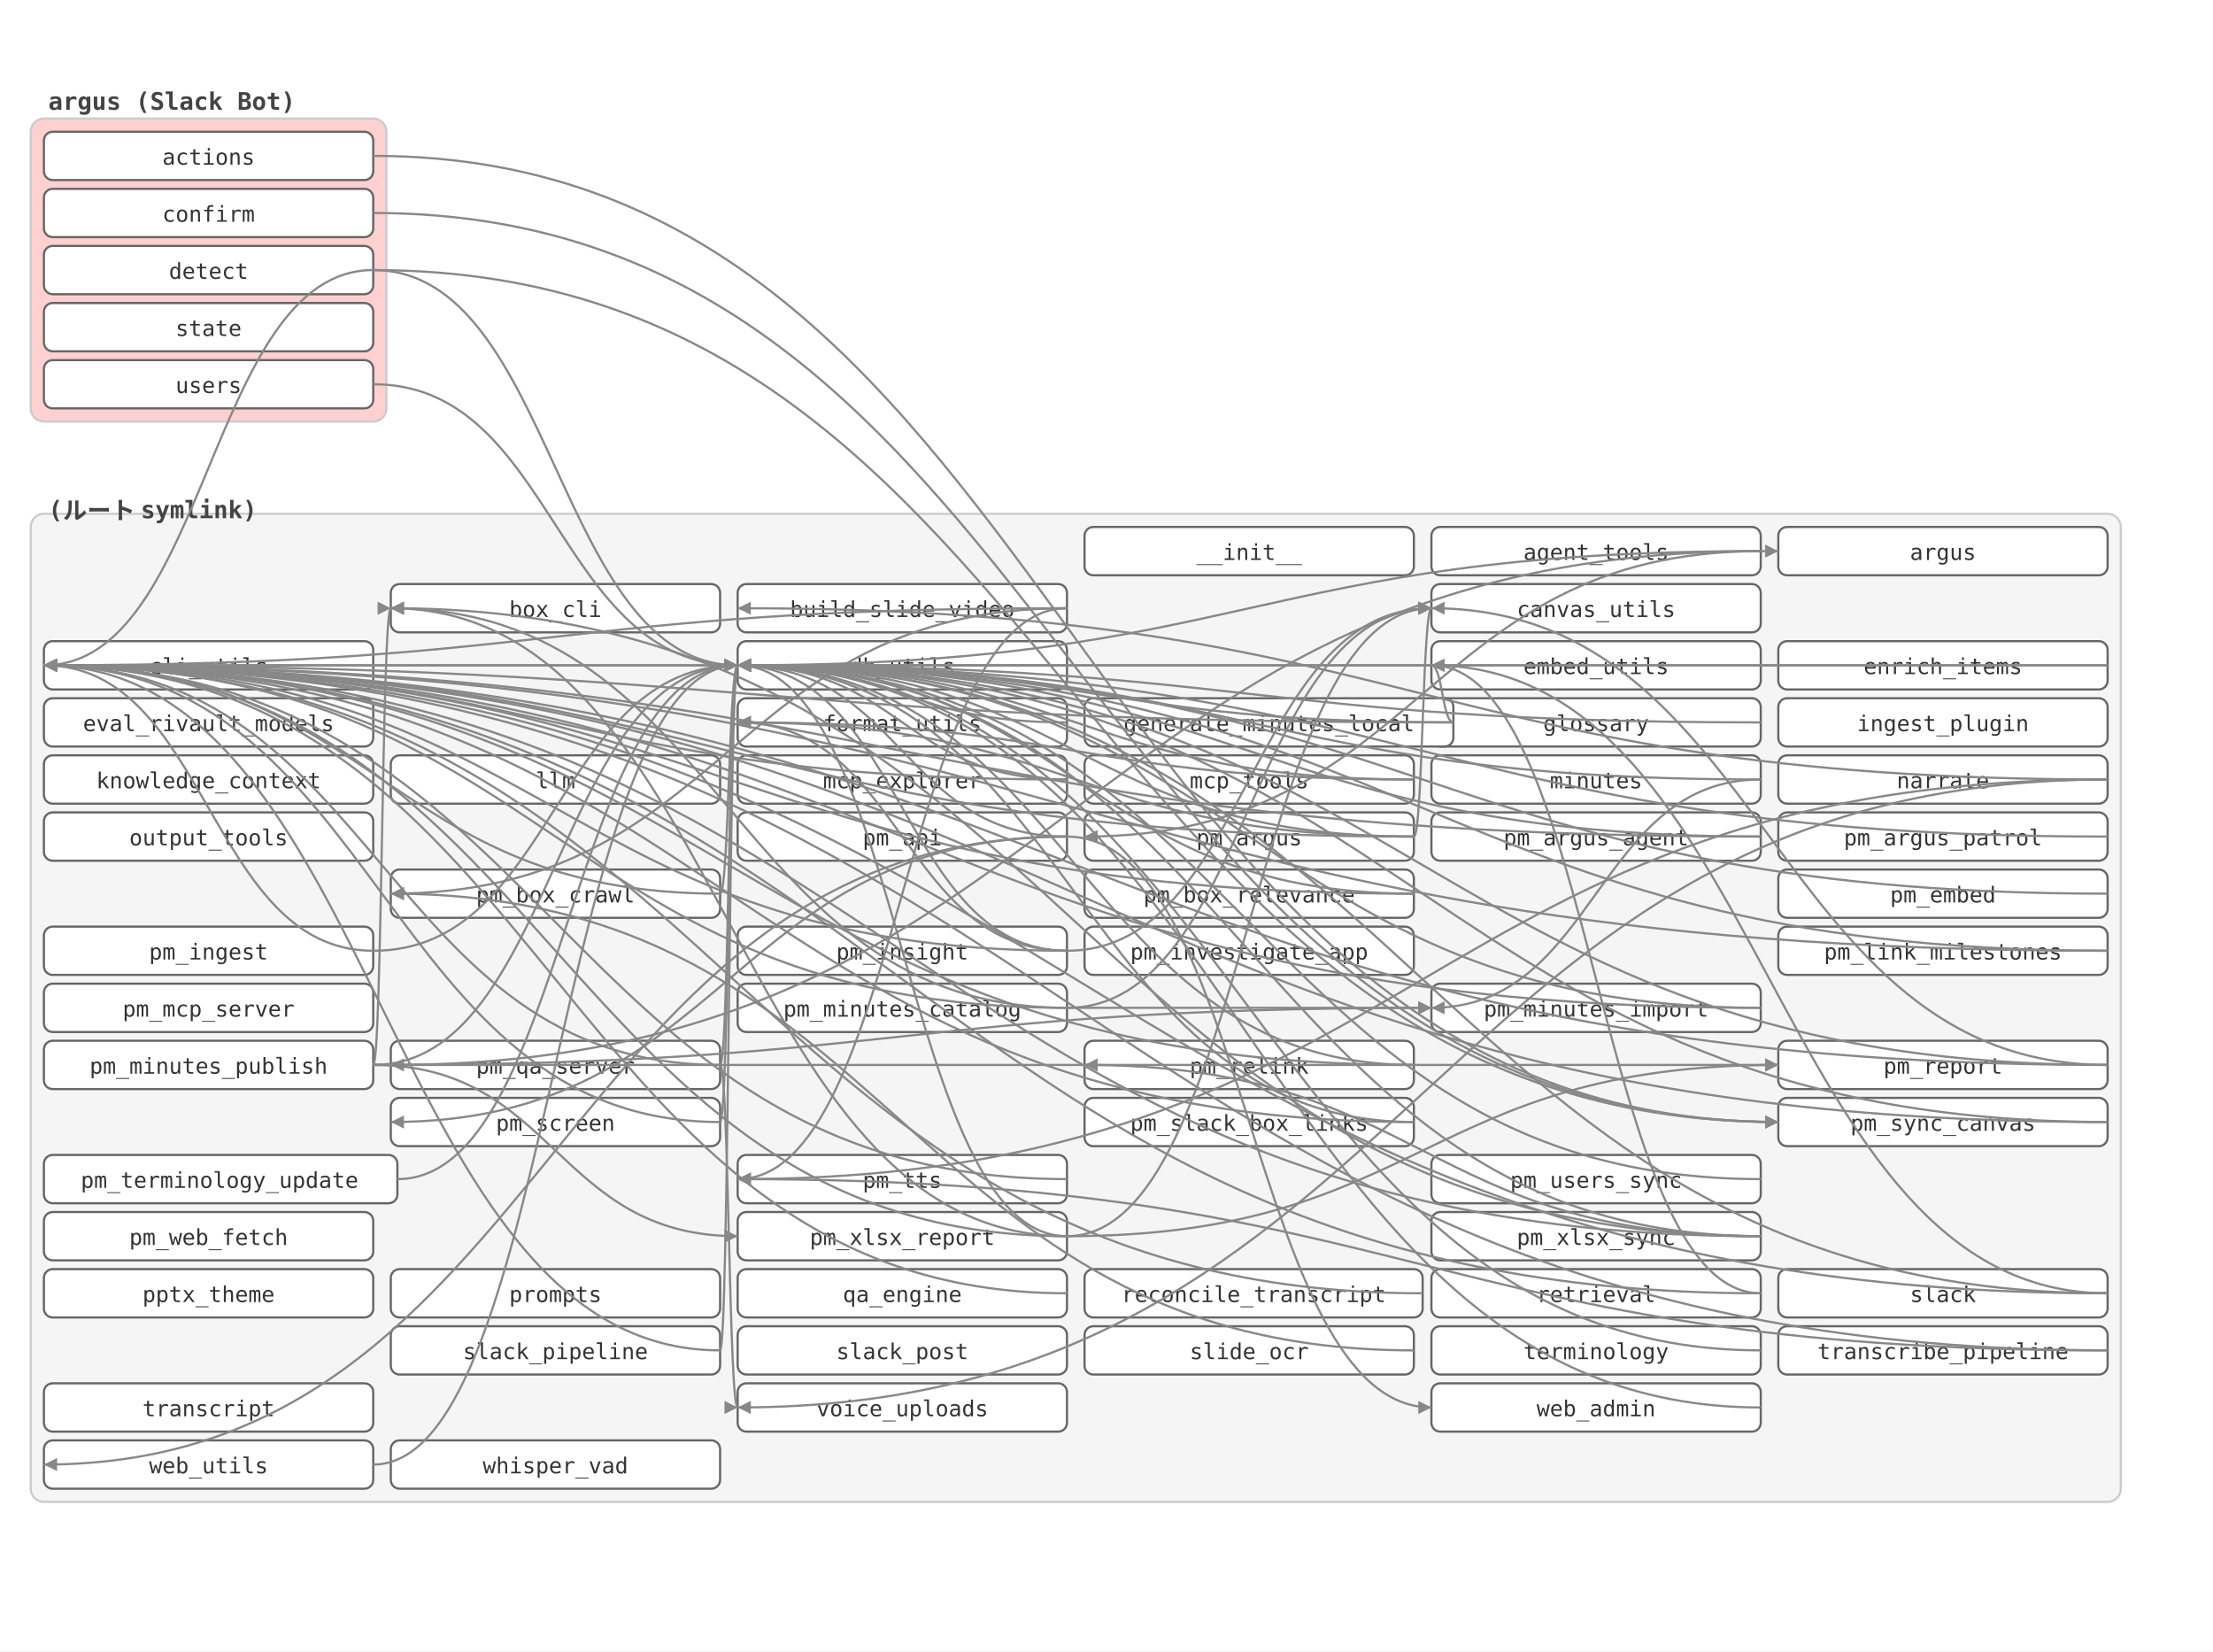
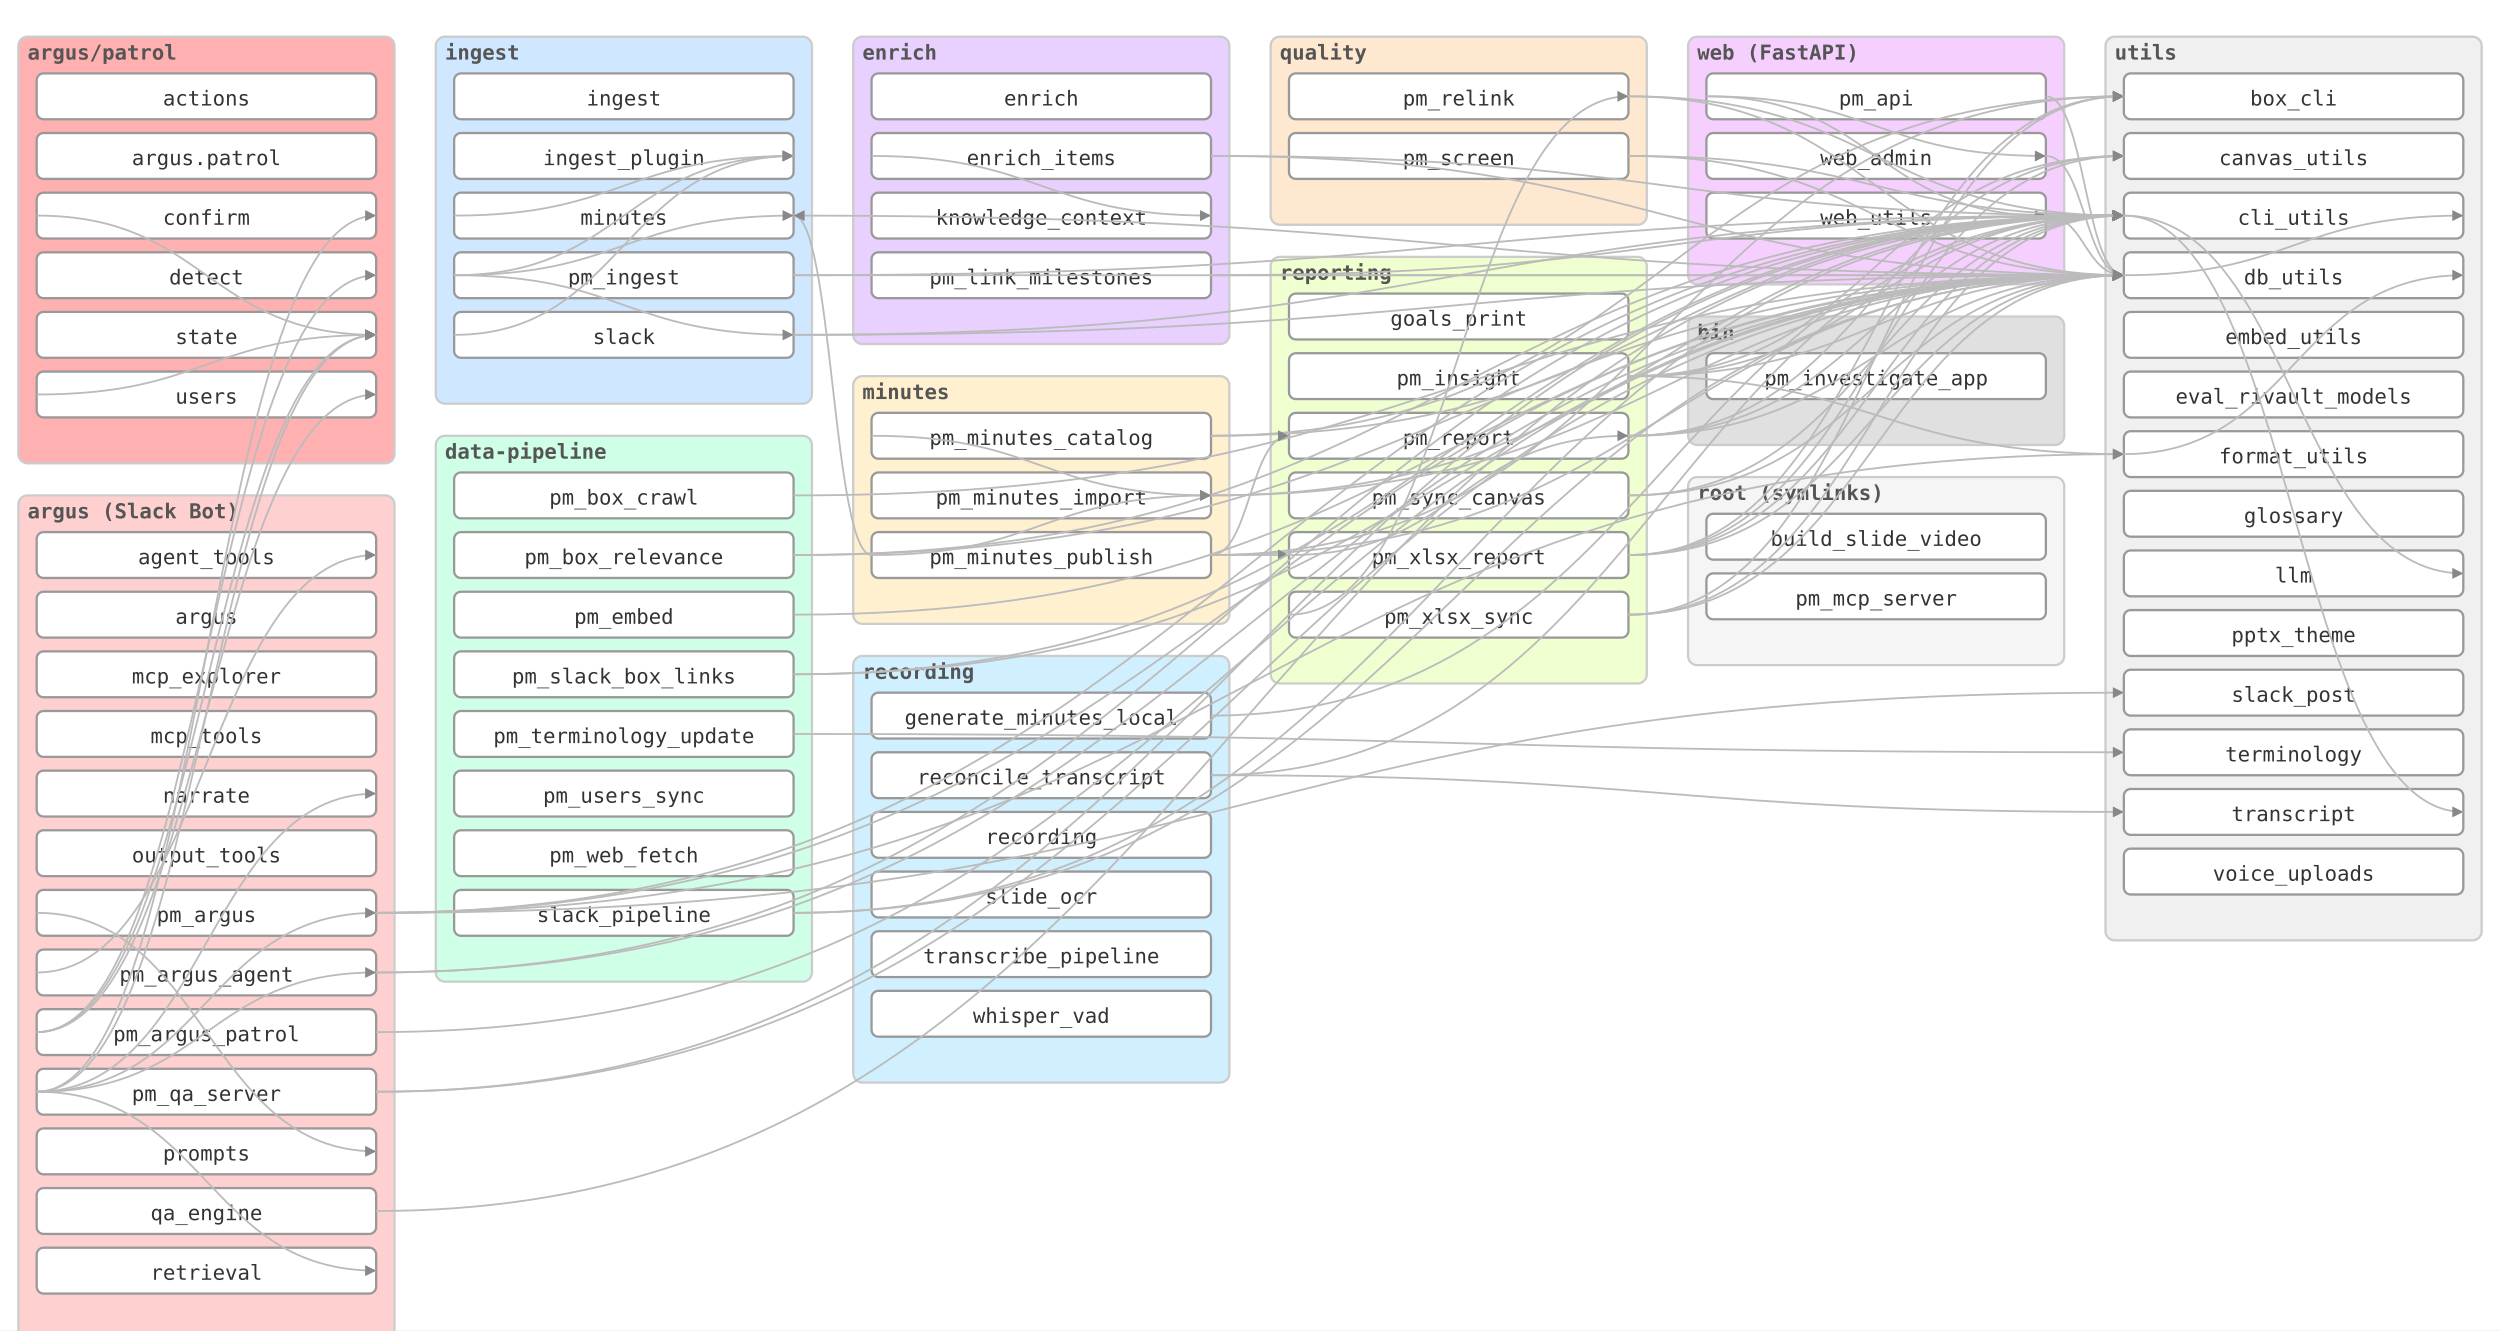
- <svg xmlns="http://www.w3.org/2000/svg" viewBox="0 0 1008 752" font-family="monospace" font-size="10">
+ <svg xmlns="http://www.w3.org/2000/svg" viewBox="0 0 1090 580" font-family="monospace" font-size="10">
  <defs>
    <marker id="arrow" viewBox="0 0 10 10" refX="10" refY="5" markerWidth="6" markerHeight="6" orient="auto-start-reverse">
      <path d="M 0 0 L 10 5 L 0 10 z" fill="#888" />
    </marker>
  </defs>
-   <rect width="1008" height="752" fill="white" />
-   <style>.edge-arrow{stroke:#888;stroke-width:1;fill:none;marker-end:url(#arrow)}.node-rect{fill:white;stroke:#666;stroke-width:1;rx:4}.node-text{fill:#333;text-anchor:middle;font-size:10px}.group-label{font-size:11px;font-weight:bold;fill:#444}</style>
-   <rect x="14" y="54" width="162" height="138" fill="#ffd0d0" rx="6" stroke="#ccc" stroke-width="1" />
-   <text x="22" y="50" class="group-label">argus (Slack Bot)</text>
-   <rect x="14" y="234" width="952" height="450" fill="#f5f5f5" rx="6" stroke="#ccc" stroke-width="1" />
-   <text x="22" y="236" class="group-label">(ルート symlink)</text>
-   <rect x="336" y="266" width="150" height="22" class="node-rect" />
-   <text x="411" y="281" class="node-text">build_slide_video</text>
-   <rect x="494" y="370" width="150" height="22" class="node-rect" />
-   <text x="569" y="385" class="node-text">pm_argus</text>
-   <rect x="178" y="578" width="150" height="22" class="node-rect" />
-   <text x="253" y="593" class="node-text">prompts</text>
-   <rect x="652" y="292" width="150" height="22" class="node-rect" />
-   <text x="727" y="307" class="node-text">embed_utils</text>
-   <rect x="810" y="422" width="150" height="22" class="node-rect" />
-   <text x="885" y="437" class="node-text">pm_link_milestones</text>
-   <rect x="652" y="318" width="150" height="22" class="node-rect" />
-   <text x="727" y="333" class="node-text">glossary</text>
-   <rect x="20" y="578" width="150" height="22" class="node-rect" />
-   <text x="95" y="593" class="node-text">pptx_theme</text>
-   <rect x="810" y="396" width="150" height="22" class="node-rect" />
-   <text x="885" y="411" class="node-text">pm_embed</text>
-   <rect x="20" y="474" width="150" height="22" class="node-rect" />
-   <text x="95" y="489" class="node-text">pm_minutes_publish</text>
-   <rect x="494" y="604" width="150" height="22" class="node-rect" />
-   <text x="569" y="619" class="node-text">slide_ocr</text>
-   <rect x="494" y="500" width="150" height="22" class="node-rect" />
-   <text x="569" y="515" class="node-text">pm_slack_box_links</text>
-   <rect x="20" y="526" width="161" height="22" class="node-rect" />
-   <text x="100" y="541" class="node-text">pm_terminology_update</text>
-   <rect x="810" y="292" width="150" height="22" class="node-rect" />
-   <text x="885" y="307" class="node-text">enrich_items</text>
-   <rect x="336" y="344" width="150" height="22" class="node-rect" />
-   <text x="411" y="359" class="node-text">mcp_explorer</text>
-   <rect x="810" y="604" width="150" height="22" class="node-rect" />
-   <text x="885" y="619" class="node-text">transcribe_pipeline</text>
-   <rect x="20" y="138" width="150" height="22" class="node-rect" />
-   <text x="95" y="153" class="node-text">state</text>
-   <rect x="178" y="500" width="150" height="22" class="node-rect" />
-   <text x="253" y="515" class="node-text">pm_screen</text>
-   <rect x="20" y="656" width="150" height="22" class="node-rect" />
-   <text x="95" y="671" class="node-text">web_utils</text>
-   <rect x="810" y="318" width="150" height="22" class="node-rect" />
-   <text x="885" y="333" class="node-text">ingest_plugin</text>
-   <rect x="336" y="318" width="150" height="22" class="node-rect" />
-   <text x="411" y="333" class="node-text">format_utils</text>
-   <rect x="336" y="526" width="150" height="22" class="node-rect" />
-   <text x="411" y="541" class="node-text">pm_tts</text>
-   <rect x="652" y="448" width="150" height="22" class="node-rect" />
-   <text x="727" y="463" class="node-text">pm_minutes_import</text>
-   <rect x="336" y="292" width="150" height="22" class="node-rect" />
-   <text x="411" y="307" class="node-text">db_utils</text>
-   <rect x="494" y="396" width="150" height="22" class="node-rect" />
-   <text x="569" y="411" class="node-text">pm_box_relevance</text>
-   <rect x="810" y="370" width="150" height="22" class="node-rect" />
-   <text x="885" y="385" class="node-text">pm_argus_patrol</text>
-   <rect x="652" y="266" width="150" height="22" class="node-rect" />
-   <text x="727" y="281" class="node-text">canvas_utils</text>
-   <rect x="652" y="344" width="150" height="22" class="node-rect" />
-   <text x="727" y="359" class="node-text">minutes</text>
-   <rect x="494" y="578" width="154" height="22" class="node-rect" />
-   <text x="571" y="593" class="node-text">reconcile_transcript</text>
-   <rect x="178" y="344" width="150" height="22" class="node-rect" />
-   <text x="253" y="359" class="node-text">llm</text>
-   <rect x="810" y="500" width="150" height="22" class="node-rect" />
-   <text x="885" y="515" class="node-text">pm_sync_canvas</text>
-   <rect x="20" y="112" width="150" height="22" class="node-rect" />
-   <text x="95" y="127" class="node-text">detect</text>
-   <rect x="336" y="604" width="150" height="22" class="node-rect" />
-   <text x="411" y="619" class="node-text">slack_post</text>
-   <rect x="652" y="240" width="150" height="22" class="node-rect" />
-   <text x="727" y="255" class="node-text">agent_tools</text>
-   <rect x="494" y="422" width="150" height="22" class="node-rect" />
-   <text x="569" y="437" class="node-text">pm_investigate_app</text>
-   <rect x="810" y="474" width="150" height="22" class="node-rect" />
-   <text x="885" y="489" class="node-text">pm_report</text>
-   <rect x="20" y="60" width="150" height="22" class="node-rect" />
-   <text x="95" y="75" class="node-text">actions</text>
-   <rect x="652" y="578" width="150" height="22" class="node-rect" />
-   <text x="727" y="593" class="node-text">retrieval</text>
-   <rect x="178" y="266" width="150" height="22" class="node-rect" />
-   <text x="253" y="281" class="node-text">box_cli</text>
-   <rect x="178" y="656" width="150" height="22" class="node-rect" />
-   <text x="253" y="671" class="node-text">whisper_vad</text>
-   <rect x="494" y="240" width="150" height="22" class="node-rect" />
-   <text x="569" y="255" class="node-text">__init__</text>
-   <rect x="652" y="370" width="150" height="22" class="node-rect" />
-   <text x="727" y="385" class="node-text">pm_argus_agent</text>
-   <rect x="20" y="344" width="150" height="22" class="node-rect" />
-   <text x="95" y="359" class="node-text">knowledge_context</text>
-   <rect x="20" y="292" width="150" height="22" class="node-rect" />
-   <text x="95" y="307" class="node-text">cli_utils</text>
-   <rect x="20" y="422" width="150" height="22" class="node-rect" />
-   <text x="95" y="437" class="node-text">pm_ingest</text>
-   <rect x="652" y="630" width="150" height="22" class="node-rect" />
-   <text x="727" y="645" class="node-text">web_admin</text>
-   <rect x="178" y="396" width="150" height="22" class="node-rect" />
-   <text x="253" y="411" class="node-text">pm_box_crawl</text>
-   <rect x="494" y="318" width="168" height="22" class="node-rect" />
-   <text x="578" y="333" class="node-text">generate_minutes_local</text>
-   <rect x="178" y="474" width="150" height="22" class="node-rect" />
-   <text x="253" y="489" class="node-text">pm_qa_server</text>
-   <rect x="652" y="526" width="150" height="22" class="node-rect" />
-   <text x="727" y="541" class="node-text">pm_users_sync</text>
-   <rect x="336" y="422" width="150" height="22" class="node-rect" />
-   <text x="411" y="437" class="node-text">pm_insight</text>
-   <rect x="336" y="578" width="150" height="22" class="node-rect" />
-   <text x="411" y="593" class="node-text">qa_engine</text>
-   <rect x="336" y="552" width="150" height="22" class="node-rect" />
-   <text x="411" y="567" class="node-text">pm_xlsx_report</text>
-   <rect x="20" y="630" width="150" height="22" class="node-rect" />
-   <text x="95" y="645" class="node-text">transcript</text>
-   <rect x="20" y="318" width="150" height="22" class="node-rect" />
-   <text x="95" y="333" class="node-text">eval_rivault_models</text>
-   <rect x="178" y="604" width="150" height="22" class="node-rect" />
-   <text x="253" y="619" class="node-text">slack_pipeline</text>
-   <rect x="20" y="164" width="150" height="22" class="node-rect" />
-   <text x="95" y="179" class="node-text">users</text>
-   <rect x="20" y="448" width="150" height="22" class="node-rect" />
-   <text x="95" y="463" class="node-text">pm_mcp_server</text>
-   <rect x="494" y="474" width="150" height="22" class="node-rect" />
-   <text x="569" y="489" class="node-text">pm_relink</text>
-   <rect x="20" y="370" width="150" height="22" class="node-rect" />
-   <text x="95" y="385" class="node-text">output_tools</text>
-   <rect x="810" y="578" width="150" height="22" class="node-rect" />
-   <text x="885" y="593" class="node-text">slack</text>
-   <rect x="652" y="604" width="150" height="22" class="node-rect" />
-   <text x="727" y="619" class="node-text">terminology</text>
-   <rect x="336" y="630" width="150" height="22" class="node-rect" />
-   <text x="411" y="645" class="node-text">voice_uploads</text>
-   <rect x="336" y="370" width="150" height="22" class="node-rect" />
-   <text x="411" y="385" class="node-text">pm_api</text>
-   <rect x="20" y="86" width="150" height="22" class="node-rect" />
-   <text x="95" y="101" class="node-text">confirm</text>
-   <rect x="810" y="240" width="150" height="22" class="node-rect" />
-   <text x="885" y="255" class="node-text">argus</text>
-   <rect x="810" y="344" width="150" height="22" class="node-rect" />
-   <text x="885" y="359" class="node-text">narrate</text>
-   <rect x="336" y="448" width="150" height="22" class="node-rect" />
-   <text x="411" y="463" class="node-text">pm_minutes_catalog</text>
-   <rect x="652" y="552" width="150" height="22" class="node-rect" />
-   <text x="727" y="567" class="node-text">pm_xlsx_sync</text>
-   <rect x="20" y="552" width="150" height="22" class="node-rect" />
-   <text x="95" y="567" class="node-text">pm_web_fetch</text>
-   <rect x="494" y="344" width="150" height="22" class="node-rect" />
-   <text x="569" y="359" class="node-text">mcp_tools</text>
-   <path d="M 170 71 C 490.0 71, 490.0 511, 810 511" class="edge-arrow" />
-   <path d="M 170 97 C 490.0 97, 490.0 511, 810 511" class="edge-arrow" />
-   <path d="M 170 123 C 253.0 123, 253.0 303, 336 303" class="edge-arrow" />
-   <path d="M 170 123 C 95.0 123, 95.0 303, 20 303" class="edge-arrow" />
-   <path d="M 170 123 C 490.0 123, 490.0 511, 810 511" class="edge-arrow" />
-   <path d="M 170 175 C 253.0 175, 253.0 303, 336 303" class="edge-arrow" />
-   <path d="M 802 251 C 806.0 251, 806.0 251, 810 251" class="edge-arrow" />
-   <path d="M 802 251 C 569.0 251, 569.0 303, 336 303" class="edge-arrow" />
-   <path d="M 802 251 C 648.0 251, 648.0 381, 494 381" class="edge-arrow" />
-   <path d="M 802 251 C 490.0 251, 490.0 485, 178 485" class="edge-arrow" />
-   <path d="M 486 277 C 253.0 277, 253.0 303, 20 303" class="edge-arrow" />
-   <path d="M 486 277 C 332.0 277, 332.0 407, 178 407" class="edge-arrow" />
-   <path d="M 486 277 C 411.0 277, 411.0 537, 336 537" class="edge-arrow" />
-   <path d="M 486 303 C 253.0 303, 253.0 303, 20 303" class="edge-arrow" />
-   <path d="M 960 303 C 490.0 303, 490.0 303, 20 303" class="edge-arrow" />
-   <path d="M 960 303 C 648.0 303, 648.0 303, 336 303" class="edge-arrow" />
-   <path d="M 486 329 C 411.0 329, 411.0 303, 336 303" class="edge-arrow" />
-   <path d="M 662 329 C 341.0 329, 341.0 303, 20 303" class="edge-arrow" />
-   <path d="M 662 329 C 499.0 329, 499.0 303, 336 303" class="edge-arrow" />
-   <path d="M 662 329 C 657.0 329, 657.0 303, 652 303" class="edge-arrow" />
-   <path d="M 802 329 C 569.0 329, 569.0 303, 336 303" class="edge-arrow" />
-   <path d="M 960 355 C 648.0 355, 648.0 277, 336 277" class="edge-arrow" />
-   <path d="M 486 355 C 253.0 355, 253.0 303, 20 303" class="edge-arrow" />
-   <path d="M 486 355 C 411.0 355, 411.0 303, 336 303" class="edge-arrow" />
-   <path d="M 644 355 C 490.0 355, 490.0 303, 336 303" class="edge-arrow" />
-   <path d="M 802 355 C 569.0 355, 569.0 303, 336 303" class="edge-arrow" />
-   <path d="M 644 355 C 490.0 355, 490.0 329, 336 329" class="edge-arrow" />
-   <path d="M 802 355 C 727.0 355, 727.0 459, 652 459" class="edge-arrow" />
-   <path d="M 960 355 C 648.0 355, 648.0 537, 336 537" class="edge-arrow" />
-   <path d="M 960 355 C 648.0 355, 648.0 641, 336 641" class="edge-arrow" />
-   <path d="M 644 381 C 648.0 381, 648.0 277, 652 277" class="edge-arrow" />
-   <path d="M 486 381 C 411.0 381, 411.0 303, 336 303" class="edge-arrow" />
-   <path d="M 644 381 C 332.0 381, 332.0 303, 20 303" class="edge-arrow" />
-   <path d="M 644 381 C 490.0 381, 490.0 303, 336 303" class="edge-arrow" />
-   <path d="M 802 381 C 411.0 381, 411.0 303, 20 303" class="edge-arrow" />
-   <path d="M 802 381 C 569.0 381, 569.0 303, 336 303" class="edge-arrow" />
-   <path d="M 960 381 C 648.0 381, 648.0 303, 336 303" class="edge-arrow" />
-   <path d="M 644 381 C 490.0 381, 490.0 329, 336 329" class="edge-arrow" />
-   <path d="M 486 381 C 332.0 381, 332.0 511, 178 511" class="edge-arrow" />
-   <path d="M 486 381 C 569.0 381, 569.0 641, 652 641" class="edge-arrow" />
-   <path d="M 486 381 C 253.0 381, 253.0 667, 20 667" class="edge-arrow" />
-   <path d="M 328 407 C 174.0 407, 174.0 303, 20 303" class="edge-arrow" />
-   <path d="M 328 407 C 332.0 407, 332.0 303, 336 303" class="edge-arrow" />
-   <path d="M 644 407 C 332.0 407, 332.0 303, 20 303" class="edge-arrow" />
-   <path d="M 644 407 C 490.0 407, 490.0 303, 336 303" class="edge-arrow" />
-   <path d="M 960 407 C 648.0 407, 648.0 303, 336 303" class="edge-arrow" />
-   <path d="M 486 433 C 569.0 433, 569.0 277, 652 277" class="edge-arrow" />
-   <path d="M 170 433 C 253.0 433, 253.0 303, 336 303" class="edge-arrow" />
-   <path d="M 170 433 C 95.0 433, 95.0 303, 20 303" class="edge-arrow" />
-   <path d="M 486 433 C 253.0 433, 253.0 303, 20 303" class="edge-arrow" />
-   <path d="M 486 433 C 411.0 433, 411.0 303, 336 303" class="edge-arrow" />
-   <path d="M 960 433 C 490.0 433, 490.0 303, 20 303" class="edge-arrow" />
-   <path d="M 960 433 C 648.0 433, 648.0 303, 336 303" class="edge-arrow" />
-   <path d="M 486 433 C 411.0 433, 411.0 329, 336 329" class="edge-arrow" />
-   <path d="M 486 459 C 332.0 459, 332.0 277, 178 277" class="edge-arrow" />
-   <path d="M 486 459 C 569.0 459, 569.0 277, 652 277" class="edge-arrow" />
-   <path d="M 486 459 C 253.0 459, 253.0 303, 20 303" class="edge-arrow" />
-   <path d="M 802 459 C 411.0 459, 411.0 303, 20 303" class="edge-arrow" />
-   <path d="M 802 459 C 569.0 459, 569.0 303, 336 303" class="edge-arrow" />
-   <path d="M 486 459 C 569.0 459, 569.0 459, 652 459" class="edge-arrow" />
-   <path d="M 170 485 C 174.0 485, 174.0 277, 178 277" class="edge-arrow" />
-   <path d="M 960 485 C 806.0 485, 806.0 277, 652 277" class="edge-arrow" />
-   <path d="M 170 485 C 253.0 485, 253.0 303, 336 303" class="edge-arrow" />
-   <path d="M 328 485 C 174.0 485, 174.0 303, 20 303" class="edge-arrow" />
-   <path d="M 328 485 C 332.0 485, 332.0 303, 336 303" class="edge-arrow" />
-   <path d="M 644 485 C 332.0 485, 332.0 303, 20 303" class="edge-arrow" />
-   <path d="M 644 485 C 490.0 485, 490.0 303, 336 303" class="edge-arrow" />
-   <path d="M 960 485 C 490.0 485, 490.0 303, 20 303" class="edge-arrow" />
-   <path d="M 960 485 C 648.0 485, 648.0 303, 336 303" class="edge-arrow" />
-   <path d="M 170 485 C 411.0 485, 411.0 459, 652 459" class="edge-arrow" />
-   <path d="M 170 485 C 490.0 485, 490.0 485, 810 485" class="edge-arrow" />
-   <path d="M 170 485 C 253.0 485, 253.0 563, 336 563" class="edge-arrow" />
-   <path d="M 328 485 C 332.0 485, 332.0 641, 336 641" class="edge-arrow" />
-   <path d="M 328 511 C 174.0 511, 174.0 303, 20 303" class="edge-arrow" />
-   <path d="M 328 511 C 332.0 511, 332.0 303, 336 303" class="edge-arrow" />
-   <path d="M 644 511 C 332.0 511, 332.0 303, 20 303" class="edge-arrow" />
-   <path d="M 644 511 C 490.0 511, 490.0 303, 336 303" class="edge-arrow" />
-   <path d="M 960 511 C 490.0 511, 490.0 303, 20 303" class="edge-arrow" />
-   <path d="M 960 511 C 648.0 511, 648.0 303, 336 303" class="edge-arrow" />
-   <path d="M 181 537 C 258.5 537, 258.5 303, 336 303" class="edge-arrow" />
-   <path d="M 486 537 C 253.0 537, 253.0 303, 20 303" class="edge-arrow" />
-   <path d="M 802 537 C 569.0 537, 569.0 303, 336 303" class="edge-arrow" />
-   <path d="M 486 563 C 332.0 563, 332.0 277, 178 277" class="edge-arrow" />
-   <path d="M 486 563 C 569.0 563, 569.0 277, 652 277" class="edge-arrow" />
-   <path d="M 802 563 C 490.0 563, 490.0 277, 178 277" class="edge-arrow" />
-   <path d="M 486 563 C 253.0 563, 253.0 303, 20 303" class="edge-arrow" />
-   <path d="M 486 563 C 411.0 563, 411.0 303, 336 303" class="edge-arrow" />
-   <path d="M 802 563 C 411.0 563, 411.0 303, 20 303" class="edge-arrow" />
-   <path d="M 802 563 C 569.0 563, 569.0 303, 336 303" class="edge-arrow" />
-   <path d="M 486 563 C 648.0 563, 648.0 485, 810 485" class="edge-arrow" />
-   <path d="M 802 563 C 648.0 563, 648.0 485, 494 485" class="edge-arrow" />
-   <path d="M 486 589 C 253.0 589, 253.0 303, 20 303" class="edge-arrow" />
-   <path d="M 648 589 C 334.0 589, 334.0 303, 20 303" class="edge-arrow" />
-   <path d="M 802 589 C 411.0 589, 411.0 303, 20 303" class="edge-arrow" />
-   <path d="M 802 589 C 727.0 589, 727.0 303, 652 303" class="edge-arrow" />
-   <path d="M 960 589 C 490.0 589, 490.0 303, 20 303" class="edge-arrow" />
-   <path d="M 960 589 C 648.0 589, 648.0 303, 336 303" class="edge-arrow" />
-   <path d="M 960 589 C 806.0 589, 806.0 303, 652 303" class="edge-arrow" />
-   <path d="M 328 615 C 174.0 615, 174.0 303, 20 303" class="edge-arrow" />
-   <path d="M 328 615 C 332.0 615, 332.0 303, 336 303" class="edge-arrow" />
-   <path d="M 802 615 C 569.0 615, 569.0 303, 336 303" class="edge-arrow" />
-   <path d="M 960 615 C 490.0 615, 490.0 303, 20 303" class="edge-arrow" />
-   <path d="M 644 615 C 411.0 615, 411.0 407, 178 407" class="edge-arrow" />
-   <path d="M 960 615 C 648.0 615, 648.0 537, 336 537" class="edge-arrow" />
-   <path d="M 802 641 C 569.0 641, 569.0 303, 336 303" class="edge-arrow" />
-   <path d="M 170 667 C 253.0 667, 253.0 303, 336 303" class="edge-arrow" />
+   <rect width="1090" height="580" fill="white" />
+   <style>.ea{stroke:#bbb;stroke-width:0.8;fill:none;marker-end:url(#arrow)}.nr{fill:white;stroke:#999;stroke-width:1}.nt{fill:#333;text-anchor:middle;font-size:9px}.gl{font-size:9px;font-weight:bold;fill:#555}</style>
+   <rect x="8" y="16" width="164" height="186" fill="#ffb0b0" rx="4" stroke="#ccc" stroke-width="1" />
+   <text x="12" y="26" class="gl">argus/patrol</text>
+   <rect x="8" y="216" width="164" height="368" fill="#ffd0d0" rx="4" stroke="#ccc" stroke-width="1" />
+   <text x="12" y="226" class="gl">argus (Slack Bot)</text>
+   <rect x="190" y="16" width="164" height="160" fill="#d0e8ff" rx="4" stroke="#ccc" stroke-width="1" />
+   <text x="194" y="26" class="gl">ingest</text>
+   <rect x="190" y="190" width="164" height="238" fill="#d0ffe8" rx="4" stroke="#ccc" stroke-width="1" />
+   <text x="194" y="200" class="gl">data-pipeline</text>
+   <rect x="372" y="16" width="164" height="134" fill="#e8d0ff" rx="4" stroke="#ccc" stroke-width="1" />
+   <text x="376" y="26" class="gl">enrich</text>
+   <rect x="372" y="164" width="164" height="108" fill="#fff0d0" rx="4" stroke="#ccc" stroke-width="1" />
+   <text x="376" y="174" class="gl">minutes</text>
+   <rect x="372" y="286" width="164" height="186" fill="#d0f0ff" rx="4" stroke="#ccc" stroke-width="1" />
+   <text x="376" y="296" class="gl">recording</text>
+   <rect x="554" y="16" width="164" height="82" fill="#ffe8d0" rx="4" stroke="#ccc" stroke-width="1" />
+   <text x="558" y="26" class="gl">quality</text>
+   <rect x="554" y="112" width="164" height="186" fill="#f0ffd0" rx="4" stroke="#ccc" stroke-width="1" />
+   <text x="558" y="122" class="gl">reporting</text>
+   <rect x="736" y="16" width="164" height="108" fill="#f5d0ff" rx="4" stroke="#ccc" stroke-width="1" />
+   <text x="740" y="26" class="gl">web (FastAPI)</text>
+   <rect x="736" y="138" width="164" height="56" fill="#e0e0e0" rx="4" stroke="#ccc" stroke-width="1" />
+   <text x="740" y="148" class="gl">bin</text>
+   <rect x="736" y="208" width="164" height="82" fill="#f5f5f5" rx="4" stroke="#ccc" stroke-width="1" />
+   <text x="740" y="218" class="gl">root (symlinks)</text>
+   <rect x="918" y="16" width="164" height="394" fill="#f0f0f0" rx="4" stroke="#ccc" stroke-width="1" />
+   <text x="922" y="26" class="gl">utils</text>
+   <rect x="16" y="32" width="148" height="20" class="nr" rx="3" />
+   <text x="90" y="46" class="nt">actions</text>
+   <rect x="16" y="232" width="148" height="20" class="nr" rx="3" />
+   <text x="90" y="246" class="nt">agent_tools</text>
+   <rect x="16" y="258" width="148" height="20" class="nr" rx="3" />
+   <text x="90" y="272" class="nt">argus</text>
+   <rect x="16" y="58" width="148" height="20" class="nr" rx="3" />
+   <text x="90" y="72" class="nt">argus.patrol</text>
+   <rect x="926" y="32" width="148" height="20" class="nr" rx="3" />
+   <text x="1000" y="46" class="nt">box_cli</text>
+   <rect x="744" y="224" width="148" height="20" class="nr" rx="3" />
+   <text x="818" y="238" class="nt">build_slide_video</text>
+   <rect x="926" y="58" width="148" height="20" class="nr" rx="3" />
+   <text x="1000" y="72" class="nt">canvas_utils</text>
+   <rect x="926" y="84" width="148" height="20" class="nr" rx="3" />
+   <text x="1000" y="98" class="nt">cli_utils</text>
+   <rect x="16" y="84" width="148" height="20" class="nr" rx="3" />
+   <text x="90" y="98" class="nt">confirm</text>
+   <rect x="926" y="110" width="148" height="20" class="nr" rx="3" />
+   <text x="1000" y="124" class="nt">db_utils</text>
+   <rect x="16" y="110" width="148" height="20" class="nr" rx="3" />
+   <text x="90" y="124" class="nt">detect</text>
+   <rect x="926" y="136" width="148" height="20" class="nr" rx="3" />
+   <text x="1000" y="150" class="nt">embed_utils</text>
+   <rect x="380" y="32" width="148" height="20" class="nr" rx="3" />
+   <text x="454" y="46" class="nt">enrich</text>
+   <rect x="380" y="58" width="148" height="20" class="nr" rx="3" />
+   <text x="454" y="72" class="nt">enrich_items</text>
+   <rect x="926" y="162" width="148" height="20" class="nr" rx="3" />
+   <text x="1000" y="176" class="nt">eval_rivault_models</text>
+   <rect x="926" y="188" width="148" height="20" class="nr" rx="3" />
+   <text x="1000" y="202" class="nt">format_utils</text>
+   <rect x="380" y="302" width="148" height="20" class="nr" rx="3" />
+   <text x="454" y="316" class="nt">generate_minutes_local</text>
+   <rect x="926" y="214" width="148" height="20" class="nr" rx="3" />
+   <text x="1000" y="228" class="nt">glossary</text>
+   <rect x="562" y="128" width="148" height="20" class="nr" rx="3" />
+   <text x="636" y="142" class="nt">goals_print</text>
+   <rect x="198" y="32" width="148" height="20" class="nr" rx="3" />
+   <text x="272" y="46" class="nt">ingest</text>
+   <rect x="198" y="58" width="148" height="20" class="nr" rx="3" />
+   <text x="272" y="72" class="nt">ingest_plugin</text>
+   <rect x="380" y="84" width="148" height="20" class="nr" rx="3" />
+   <text x="454" y="98" class="nt">knowledge_context</text>
+   <rect x="926" y="240" width="148" height="20" class="nr" rx="3" />
+   <text x="1000" y="254" class="nt">llm</text>
+   <rect x="16" y="284" width="148" height="20" class="nr" rx="3" />
+   <text x="90" y="298" class="nt">mcp_explorer</text>
+   <rect x="16" y="310" width="148" height="20" class="nr" rx="3" />
+   <text x="90" y="324" class="nt">mcp_tools</text>
+   <rect x="198" y="84" width="148" height="20" class="nr" rx="3" />
+   <text x="272" y="98" class="nt">minutes</text>
+   <rect x="16" y="336" width="148" height="20" class="nr" rx="3" />
+   <text x="90" y="350" class="nt">narrate</text>
+   <rect x="16" y="362" width="148" height="20" class="nr" rx="3" />
+   <text x="90" y="376" class="nt">output_tools</text>
+   <rect x="744" y="32" width="148" height="20" class="nr" rx="3" />
+   <text x="818" y="46" class="nt">pm_api</text>
+   <rect x="16" y="388" width="148" height="20" class="nr" rx="3" />
+   <text x="90" y="402" class="nt">pm_argus</text>
+   <rect x="16" y="414" width="148" height="20" class="nr" rx="3" />
+   <text x="90" y="428" class="nt">pm_argus_agent</text>
+   <rect x="16" y="440" width="148" height="20" class="nr" rx="3" />
+   <text x="90" y="454" class="nt">pm_argus_patrol</text>
+   <rect x="198" y="206" width="148" height="20" class="nr" rx="3" />
+   <text x="272" y="220" class="nt">pm_box_crawl</text>
+   <rect x="198" y="232" width="148" height="20" class="nr" rx="3" />
+   <text x="272" y="246" class="nt">pm_box_relevance</text>
+   <rect x="198" y="258" width="148" height="20" class="nr" rx="3" />
+   <text x="272" y="272" class="nt">pm_embed</text>
+   <rect x="198" y="110" width="148" height="20" class="nr" rx="3" />
+   <text x="272" y="124" class="nt">pm_ingest</text>
+   <rect x="562" y="154" width="148" height="20" class="nr" rx="3" />
+   <text x="636" y="168" class="nt">pm_insight</text>
+   <rect x="744" y="154" width="148" height="20" class="nr" rx="3" />
+   <text x="818" y="168" class="nt">pm_investigate_app</text>
+   <rect x="380" y="110" width="148" height="20" class="nr" rx="3" />
+   <text x="454" y="124" class="nt">pm_link_milestones</text>
+   <rect x="744" y="250" width="148" height="20" class="nr" rx="3" />
+   <text x="818" y="264" class="nt">pm_mcp_server</text>
+   <rect x="380" y="180" width="148" height="20" class="nr" rx="3" />
+   <text x="454" y="194" class="nt">pm_minutes_catalog</text>
+   <rect x="380" y="206" width="148" height="20" class="nr" rx="3" />
+   <text x="454" y="220" class="nt">pm_minutes_import</text>
+   <rect x="380" y="232" width="148" height="20" class="nr" rx="3" />
+   <text x="454" y="246" class="nt">pm_minutes_publish</text>
+   <rect x="16" y="466" width="148" height="20" class="nr" rx="3" />
+   <text x="90" y="480" class="nt">pm_qa_server</text>
+   <rect x="562" y="32" width="148" height="20" class="nr" rx="3" />
+   <text x="636" y="46" class="nt">pm_relink</text>
+   <rect x="562" y="180" width="148" height="20" class="nr" rx="3" />
+   <text x="636" y="194" class="nt">pm_report</text>
+   <rect x="562" y="58" width="148" height="20" class="nr" rx="3" />
+   <text x="636" y="72" class="nt">pm_screen</text>
+   <rect x="198" y="284" width="148" height="20" class="nr" rx="3" />
+   <text x="272" y="298" class="nt">pm_slack_box_links</text>
+   <rect x="562" y="206" width="148" height="20" class="nr" rx="3" />
+   <text x="636" y="220" class="nt">pm_sync_canvas</text>
+   <rect x="198" y="310" width="148" height="20" class="nr" rx="3" />
+   <text x="272" y="324" class="nt">pm_terminology_update</text>
+   <rect x="198" y="336" width="148" height="20" class="nr" rx="3" />
+   <text x="272" y="350" class="nt">pm_users_sync</text>
+   <rect x="198" y="362" width="148" height="20" class="nr" rx="3" />
+   <text x="272" y="376" class="nt">pm_web_fetch</text>
+   <rect x="562" y="232" width="148" height="20" class="nr" rx="3" />
+   <text x="636" y="246" class="nt">pm_xlsx_report</text>
+   <rect x="562" y="258" width="148" height="20" class="nr" rx="3" />
+   <text x="636" y="272" class="nt">pm_xlsx_sync</text>
+   <rect x="926" y="266" width="148" height="20" class="nr" rx="3" />
+   <text x="1000" y="280" class="nt">pptx_theme</text>
+   <rect x="16" y="492" width="148" height="20" class="nr" rx="3" />
+   <text x="90" y="506" class="nt">prompts</text>
+   <rect x="16" y="518" width="148" height="20" class="nr" rx="3" />
+   <text x="90" y="532" class="nt">qa_engine</text>
+   <rect x="380" y="328" width="148" height="20" class="nr" rx="3" />
+   <text x="454" y="342" class="nt">reconcile_transcript</text>
+   <rect x="380" y="354" width="148" height="20" class="nr" rx="3" />
+   <text x="454" y="368" class="nt">recording</text>
+   <rect x="16" y="544" width="148" height="20" class="nr" rx="3" />
+   <text x="90" y="558" class="nt">retrieval</text>
+   <rect x="198" y="136" width="148" height="20" class="nr" rx="3" />
+   <text x="272" y="150" class="nt">slack</text>
+   <rect x="198" y="388" width="148" height="20" class="nr" rx="3" />
+   <text x="272" y="402" class="nt">slack_pipeline</text>
+   <rect x="926" y="292" width="148" height="20" class="nr" rx="3" />
+   <text x="1000" y="306" class="nt">slack_post</text>
+   <rect x="380" y="380" width="148" height="20" class="nr" rx="3" />
+   <text x="454" y="394" class="nt">slide_ocr</text>
+   <rect x="16" y="136" width="148" height="20" class="nr" rx="3" />
+   <text x="90" y="150" class="nt">state</text>
+   <rect x="926" y="318" width="148" height="20" class="nr" rx="3" />
+   <text x="1000" y="332" class="nt">terminology</text>
+   <rect x="380" y="406" width="148" height="20" class="nr" rx="3" />
+   <text x="454" y="420" class="nt">transcribe_pipeline</text>
+   <rect x="926" y="344" width="148" height="20" class="nr" rx="3" />
+   <text x="1000" y="358" class="nt">transcript</text>
+   <rect x="16" y="162" width="148" height="20" class="nr" rx="3" />
+   <text x="90" y="176" class="nt">users</text>
+   <rect x="926" y="370" width="148" height="20" class="nr" rx="3" />
+   <text x="1000" y="384" class="nt">voice_uploads</text>
+   <rect x="744" y="58" width="148" height="20" class="nr" rx="3" />
+   <text x="818" y="72" class="nt">web_admin</text>
+   <rect x="744" y="84" width="148" height="20" class="nr" rx="3" />
+   <text x="818" y="98" class="nt">web_utils</text>
+   <rect x="380" y="432" width="148" height="20" class="nr" rx="3" />
+   <text x="454" y="446" class="nt">whisper_vad</text>
+   <path d="M 926 94 C 1000.0 94,1000.0 250,1074 250" class="ea" />
+   <path d="M 926 94 C 1000.0 94,1000.0 354,1074 354" class="ea" />
+   <path d="M 16 94 C 90.0 94,90.0 146,164 146" class="ea" />
+   <path d="M 926 120 C 1000.0 120,1000.0 94,1074 94" class="ea" />
+   <path d="M 528 68 C 727.0 68,727.0 94,926 94" class="ea" />
+   <path d="M 528 68 C 727.0 68,727.0 120,926 120" class="ea" />
+   <path d="M 380 68 C 454.0 68,454.0 94,528 94" class="ea" />
+   <path d="M 926 198 C 1000.0 198,1000.0 120,1074 120" class="ea" />
+   <path d="M 528 312 C 727.0 312,727.0 94,926 94" class="ea" />
+   <path d="M 346 94 C 636.0 94,636.0 120,926 120" class="ea" />
+   <path d="M 198 94 C 272.0 94,272.0 68,346 68" class="ea" />
+   <path d="M 892 42 C 909.0 42,909.0 120,926 120" class="ea" />
+   <path d="M 744 42 C 818.0 42,818.0 68,892 68" class="ea" />
+   <path d="M 744 42 C 818.0 42,818.0 94,892 94" class="ea" />
+   <path d="M 164 398 C 545.0 398,545.0 94,926 94" class="ea" />
+   <path d="M 164 398 C 545.0 398,545.0 120,926 120" class="ea" />
+   <path d="M 164 398 C 545.0 398,545.0 198,926 198" class="ea" />
+   <path d="M 16 398 C 90.0 398,90.0 502,164 502" class="ea" />
+   <path d="M 164 398 C 545.0 398,545.0 302,926 302" class="ea" />
+   <path d="M 16 424 C 90.0 424,90.0 242,164 242" class="ea" />
+   <path d="M 164 424 C 545.0 424,545.0 94,926 94" class="ea" />
+   <path d="M 164 424 C 545.0 424,545.0 120,926 120" class="ea" />
+   <path d="M 164 450 C 545.0 450,545.0 120,926 120" class="ea" />
+   <path d="M 16 450 C 90.0 450,90.0 120,164 120" class="ea" />
+   <path d="M 16 450 C 90.0 450,90.0 146,164 146" class="ea" />
+   <path d="M 16 450 C 90.0 450,90.0 172,164 172" class="ea" />
+   <path d="M 346 216 C 636.0 216,636.0 120,926 120" class="ea" />
+   <path d="M 346 242 C 636.0 242,636.0 94,926 94" class="ea" />
+   <path d="M 346 242 C 636.0 242,636.0 120,926 120" class="ea" />
+   <path d="M 346 268 C 636.0 268,636.0 120,926 120" class="ea" />
+   <path d="M 346 120 C 636.0 120,636.0 94,926 94" class="ea" />
+   <path d="M 346 120 C 636.0 120,636.0 120,926 120" class="ea" />
+   <path d="M 198 120 C 272.0 120,272.0 68,346 68" class="ea" />
+   <path d="M 198 120 C 272.0 120,272.0 94,346 94" class="ea" />
+   <path d="M 198 120 C 272.0 120,272.0 146,346 146" class="ea" />
+   <path d="M 710 164 C 818.0 164,818.0 68,926 68" class="ea" />
+   <path d="M 710 164 C 818.0 164,818.0 94,926 94" class="ea" />
+   <path d="M 710 164 C 818.0 164,818.0 120,926 120" class="ea" />
+   <path d="M 710 164 C 818.0 164,818.0 198,926 198" class="ea" />
+   <path d="M 528 120 C 727.0 120,727.0 94,926 94" class="ea" />
+   <path d="M 528 120 C 727.0 120,727.0 120,926 120" class="ea" />
+   <path d="M 528 190 C 727.0 190,727.0 42,926 42" class="ea" />
+   <path d="M 528 190 C 727.0 190,727.0 94,926 94" class="ea" />
+   <path d="M 380 190 C 454.0 190,454.0 216,528 216" class="ea" />
+   <path d="M 528 216 C 727.0 216,727.0 94,926 94" class="ea" />
+   <path d="M 528 216 C 727.0 216,727.0 120,926 120" class="ea" />
+   <path d="M 528 242 C 727.0 242,727.0 42,926 42" class="ea" />
+   <path d="M 528 242 C 727.0 242,727.0 120,926 120" class="ea" />
+   <path d="M 380 242 C 363.0 242,363.0 94,346 94" class="ea" />
+   <path d="M 380 242 C 454.0 242,454.0 216,528 216" class="ea" />
+   <path d="M 528 242 C 545.0 242,545.0 190,562 190" class="ea" />
+   <path d="M 528 242 C 545.0 242,545.0 242,562 242" class="ea" />
+   <path d="M 164 476 C 545.0 476,545.0 94,926 94" class="ea" />
+   <path d="M 16 476 C 90.0 476,90.0 94,164 94" class="ea" />
+   <path d="M 164 476 C 545.0 476,545.0 120,926 120" class="ea" />
+   <path d="M 16 476 C 90.0 476,90.0 346,164 346" class="ea" />
+   <path d="M 16 476 C 90.0 476,90.0 398,164 398" class="ea" />
+   <path d="M 16 476 C 90.0 476,90.0 424,164 424" class="ea" />
+   <path d="M 16 476 C 90.0 476,90.0 554,164 554" class="ea" />
+   <path d="M 16 476 C 90.0 476,90.0 146,164 146" class="ea" />
+   <path d="M 710 42 C 818.0 42,818.0 94,926 94" class="ea" />
+   <path d="M 710 42 C 818.0 42,818.0 120,926 120" class="ea" />
+   <path d="M 710 190 C 818.0 190,818.0 68,926 68" class="ea" />
+   <path d="M 710 190 C 818.0 190,818.0 94,926 94" class="ea" />
+   <path d="M 710 190 C 818.0 190,818.0 120,926 120" class="ea" />
+   <path d="M 710 68 C 818.0 68,818.0 94,926 94" class="ea" />
+   <path d="M 710 68 C 818.0 68,818.0 120,926 120" class="ea" />
+   <path d="M 346 294 C 636.0 294,636.0 94,926 94" class="ea" />
+   <path d="M 346 294 C 636.0 294,636.0 120,926 120" class="ea" />
+   <path d="M 710 216 C 818.0 216,818.0 94,926 94" class="ea" />
+   <path d="M 710 216 C 818.0 216,818.0 120,926 120" class="ea" />
+   <path d="M 346 320 C 636.0 320,636.0 328,926 328" class="ea" />
+   <path d="M 710 242 C 818.0 242,818.0 42,926 42" class="ea" />
+   <path d="M 710 242 C 818.0 242,818.0 68,926 68" class="ea" />
+   <path d="M 710 242 C 818.0 242,818.0 94,926 94" class="ea" />
+   <path d="M 710 242 C 818.0 242,818.0 120,926 120" class="ea" />
+   <path d="M 562 242 C 636.0 242,636.0 190,710 190" class="ea" />
+   <path d="M 710 268 C 818.0 268,818.0 42,926 42" class="ea" />
+   <path d="M 710 268 C 818.0 268,818.0 94,926 94" class="ea" />
+   <path d="M 710 268 C 818.0 268,818.0 120,926 120" class="ea" />
+   <path d="M 562 268 C 636.0 268,636.0 42,710 42" class="ea" />
+   <path d="M 164 528 C 545.0 528,545.0 94,926 94" class="ea" />
+   <path d="M 528 338 C 727.0 338,727.0 94,926 94" class="ea" />
+   <path d="M 528 338 C 727.0 338,727.0 354,926 354" class="ea" />
+   <path d="M 346 146 C 636.0 146,636.0 94,926 94" class="ea" />
+   <path d="M 346 146 C 636.0 146,636.0 120,926 120" class="ea" />
+   <path d="M 198 146 C 272.0 146,272.0 68,346 68" class="ea" />
+   <path d="M 346 398 C 636.0 398,636.0 94,926 94" class="ea" />
+   <path d="M 346 398 C 636.0 398,636.0 120,926 120" class="ea" />
+   <path d="M 16 172 C 90.0 172,90.0 146,164 146" class="ea" />
+   <path d="M 892 68 C 909.0 68,909.0 120,926 120" class="ea" />
+   <path d="M 892 94 C 909.0 94,909.0 120,926 120" class="ea" />
</svg>
